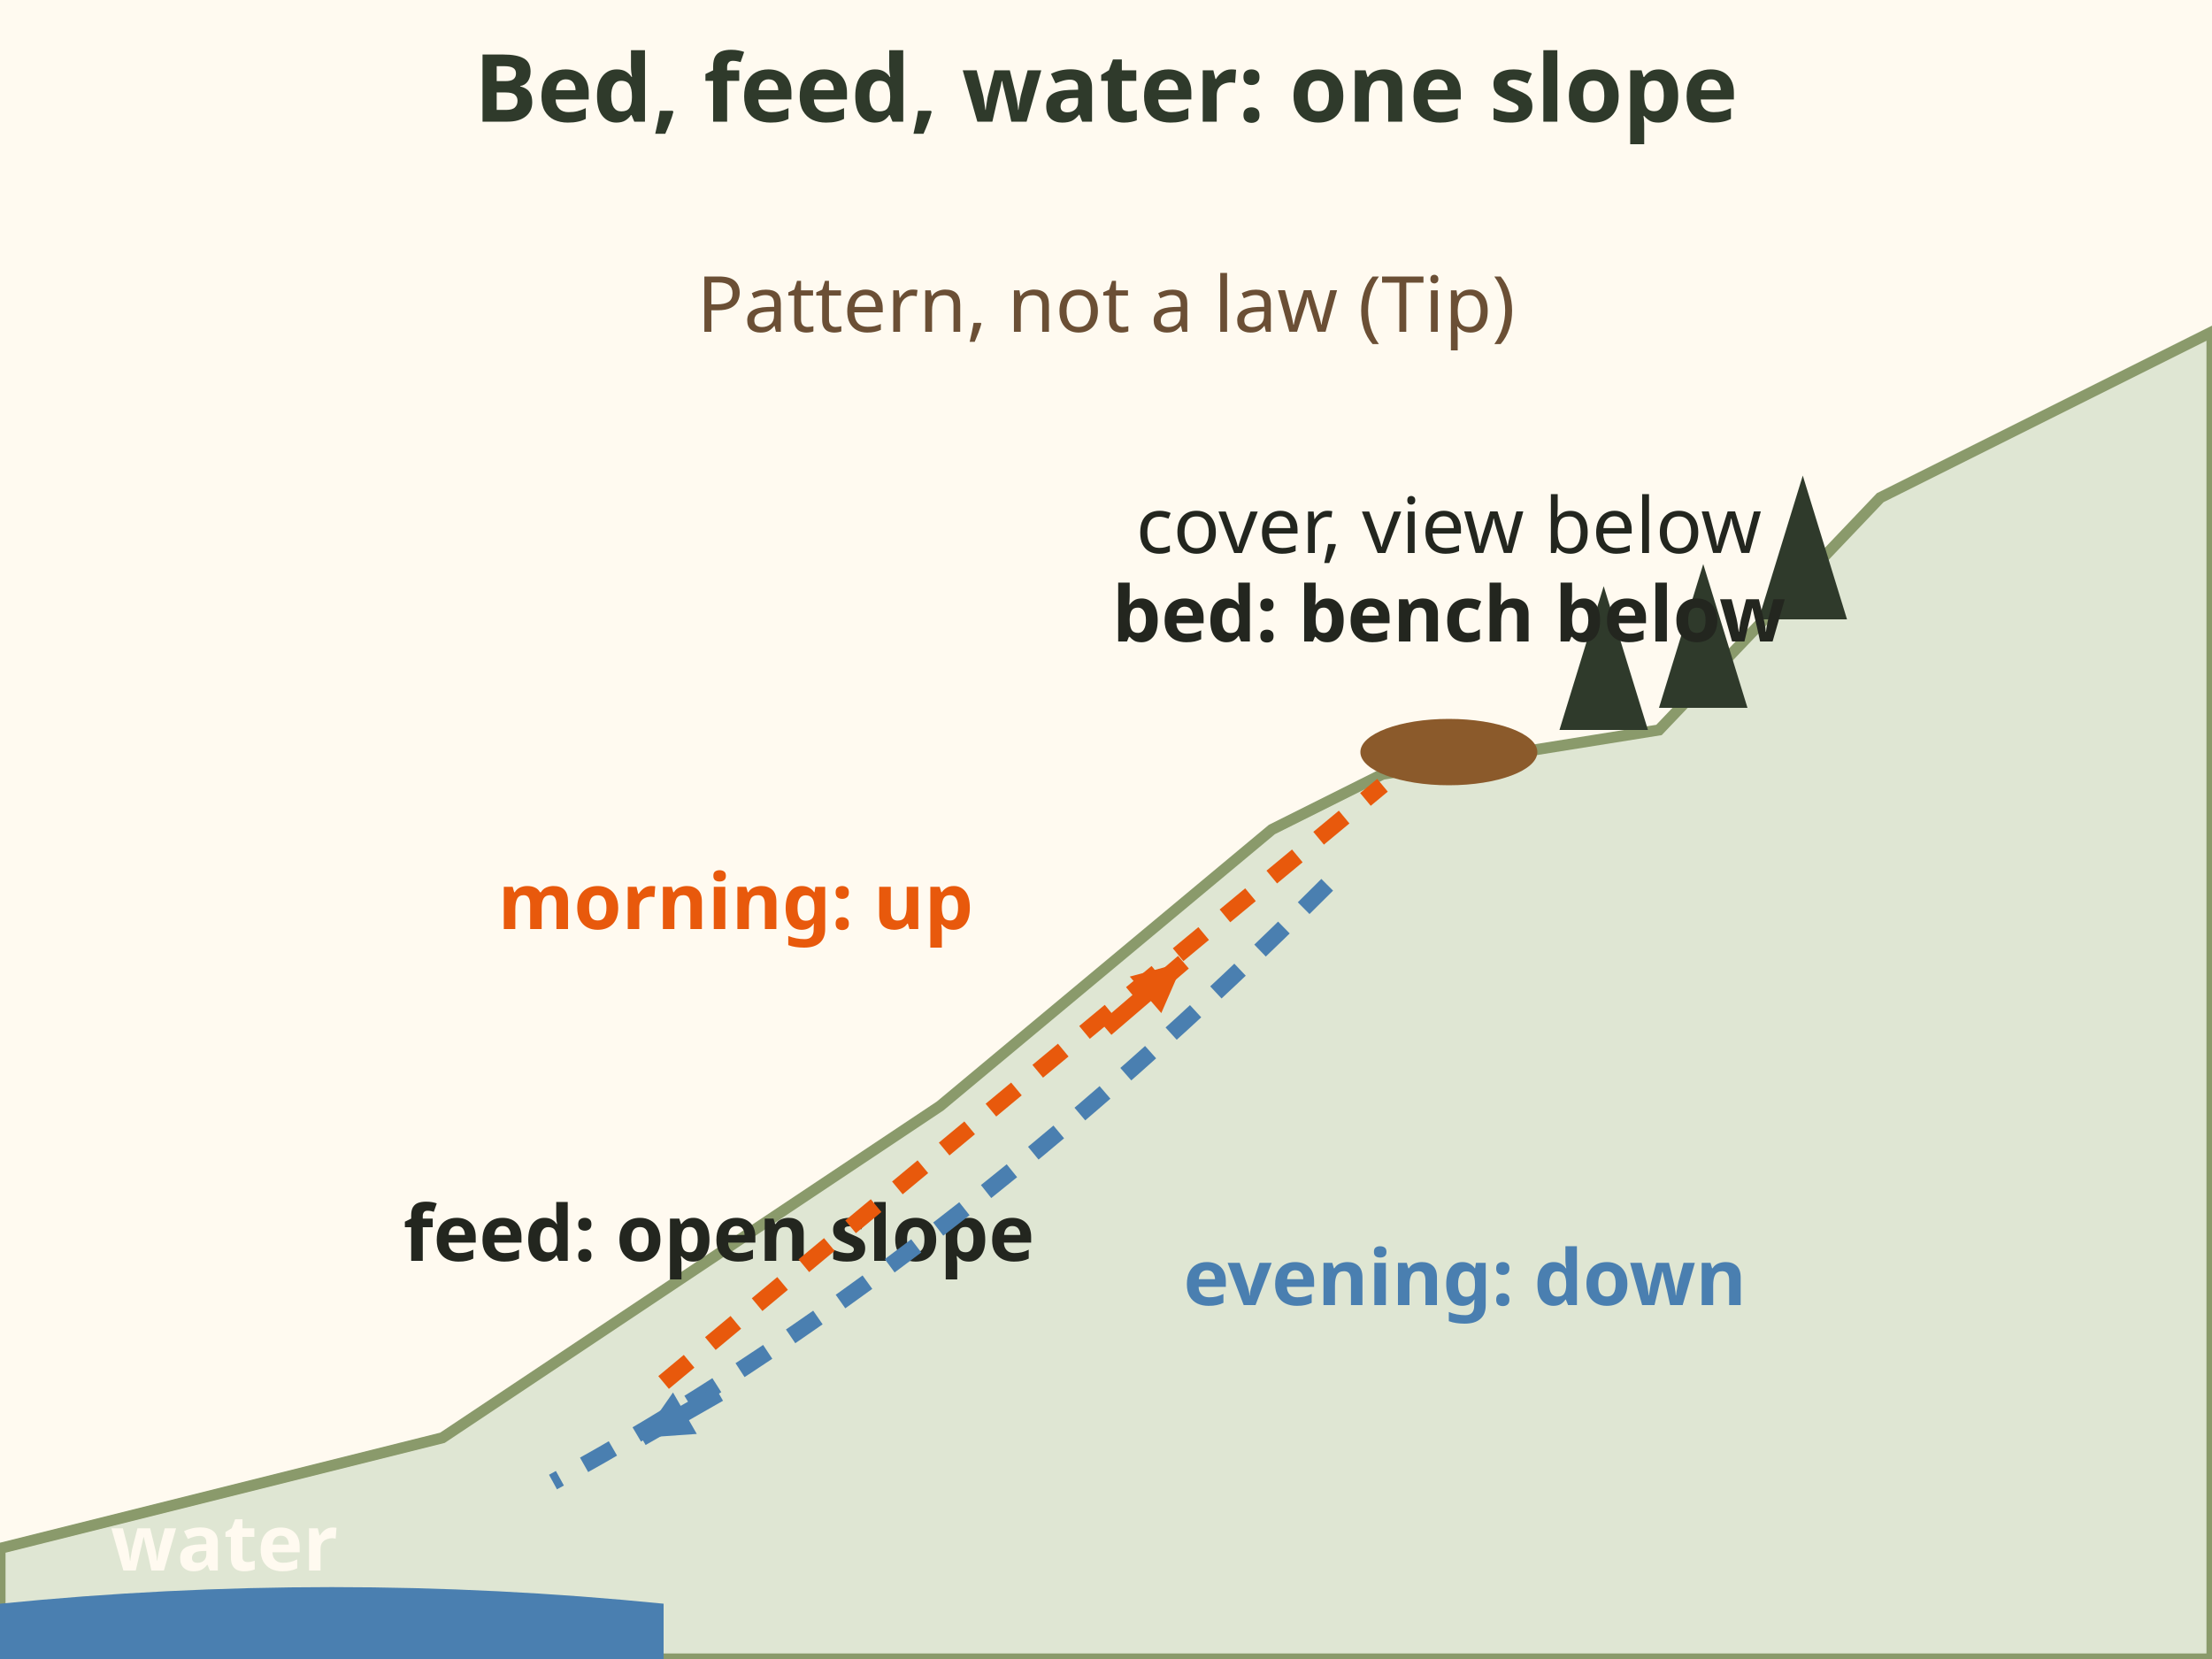
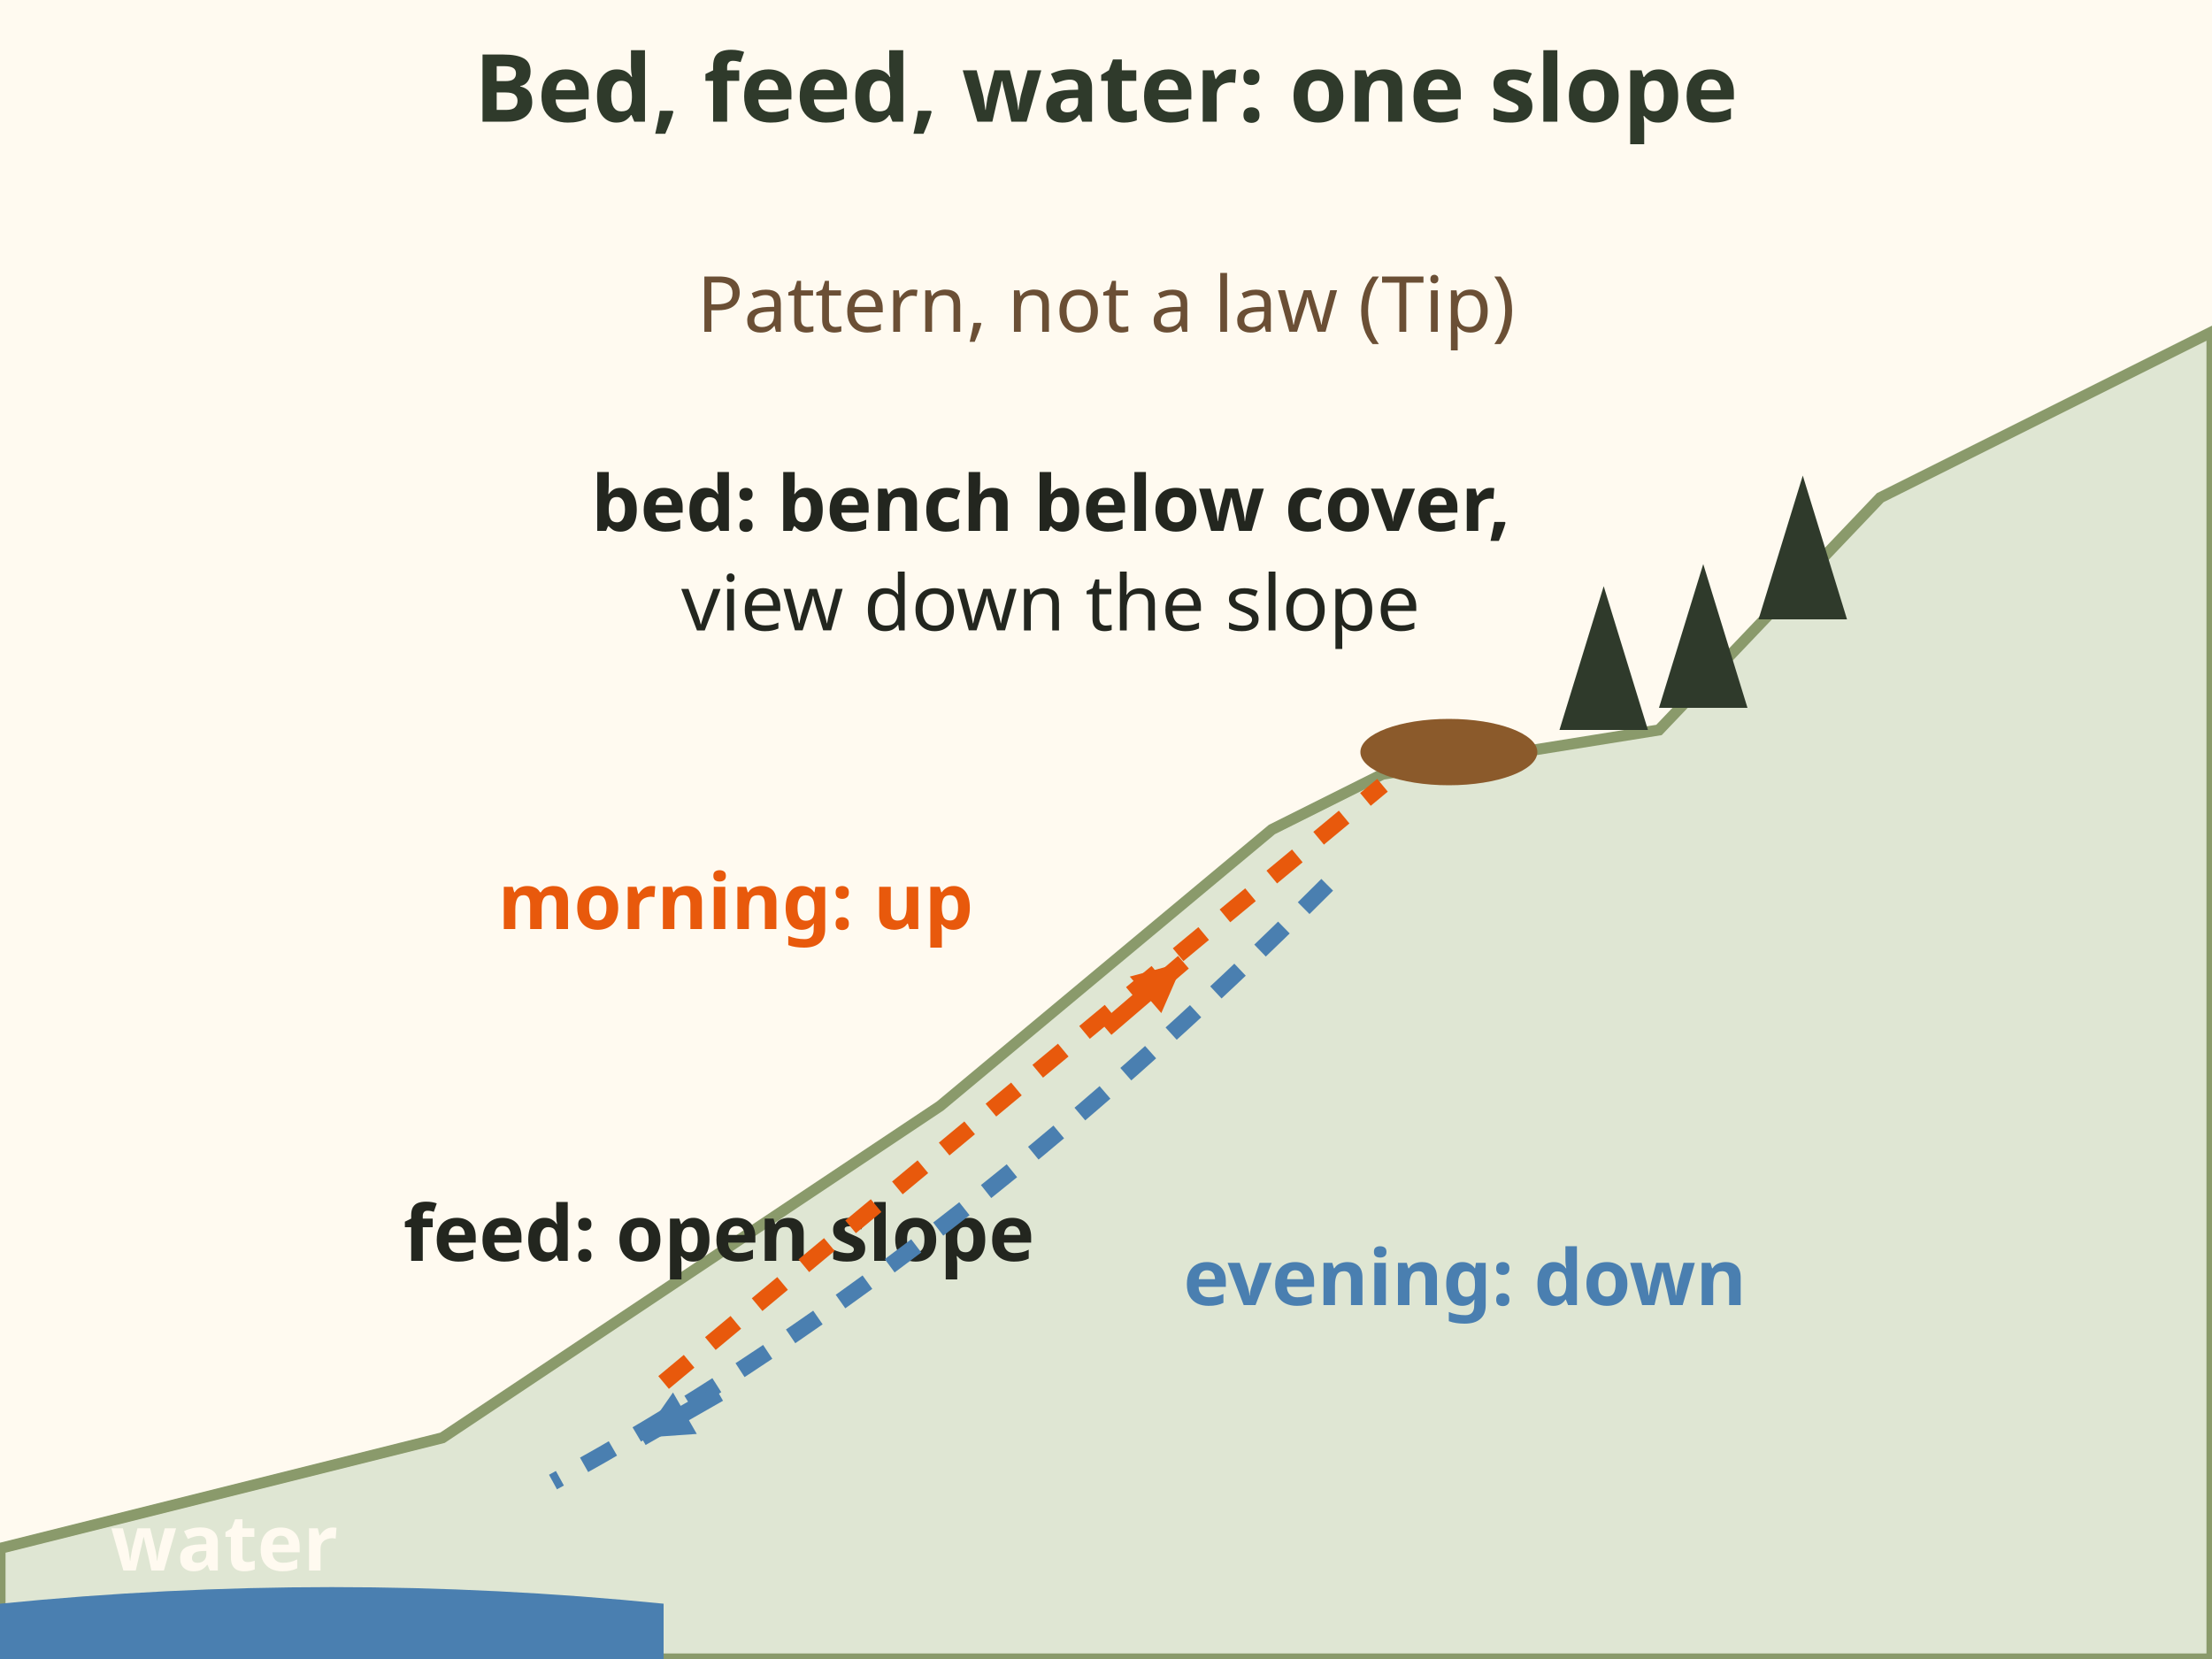
<svg xmlns="http://www.w3.org/2000/svg" viewBox="0 0 400 300" font-family="sans-serif" role="img" aria-label="Side view of one slope. Water at the bottom, an open feeding slope in the middle, and a bed on a bench below timber near the top with a view down. In the morning deer drift up to bed; in the evening they come down to feed and water. A pattern, not a law.">
  <rect width="400" height="300" fill="#fffaf0" />
  <text x="200" y="22" font-size="17" fill="#2f3a2b" text-anchor="middle" font-weight="bold">Bed, feed, water: one slope</text>
  <path d="M0 280 L80 260 L170 200 L230 150 L250 140 L300 132 L340 90 L400 60 L400 300 L0 300 Z" fill="#dfe6d3" stroke="#8a9a6b" stroke-width="2" />
  <path d="M0 290 Q 60 284 120 290 L120 300 L0 300 Z" fill="#4a7fb0" />
  <text x="20" y="284" font-size="14" fill="#fffaf0" text-anchor="start" font-weight="bold">water</text>
  <polygon points="300,128 308,102 316,128" fill="#2f3a2b" />
  <polygon points="318,112 326,86 334,112" fill="#2f3a2b" />
  <polygon points="282,132 290,106 298,132" fill="#2f3a2b" />
  <ellipse cx="262" cy="136" rx="16" ry="6" fill="#8b5a2b" />
-   <text x="262" y="116" font-size="14" fill="#23261f" text-anchor="middle" font-weight="bold">bed: bench below</text>
-   <text x="262" y="100" font-size="14" fill="#23261f" text-anchor="middle">cover, view below</text>
+   <text x="190" y="96" font-size="14" fill="#23261f" text-anchor="middle" font-weight="bold">bed: bench below cover,</text>
+   <text x="190" y="114" font-size="14" fill="#23261f" text-anchor="middle">view down the slope</text>
  <text x="130" y="228" font-size="14" fill="#23261f" text-anchor="middle" font-weight="bold">feed: open slope</text>
  <path d="M120 250 Q 180 200 250 142" fill="none" stroke="#e8590c" stroke-width="3" stroke-dasharray="6 5" />
  <line x1="200" y1="186" x2="214" y2="174" stroke="#e8590c" stroke-width="3" />
  <polygon points="214.0,174.0 210.0,183.2 204.3,176.6" fill="#e8590c" />
  <text x="176" y="168" font-size="14" fill="#e8590c" text-anchor="end" font-weight="bold">morning: up</text>
  <path d="M240 160 Q 170 230 100 268" fill="none" stroke="#4a7fb0" stroke-width="3" stroke-dasharray="6 5" />
  <line x1="130" y1="252" x2="116" y2="260" stroke="#4a7fb0" stroke-width="3" />
  <polygon points="116.0,260.0 121.7,251.8 126.0,259.3" fill="#4a7fb0" />
  <text x="214" y="236" font-size="14" fill="#4a7fb0" text-anchor="start" font-weight="bold">evening: down</text>
  <text x="200" y="60" font-size="14" fill="#6b4f35" text-anchor="middle">Pattern, not a law (Tip)</text>
</svg>
